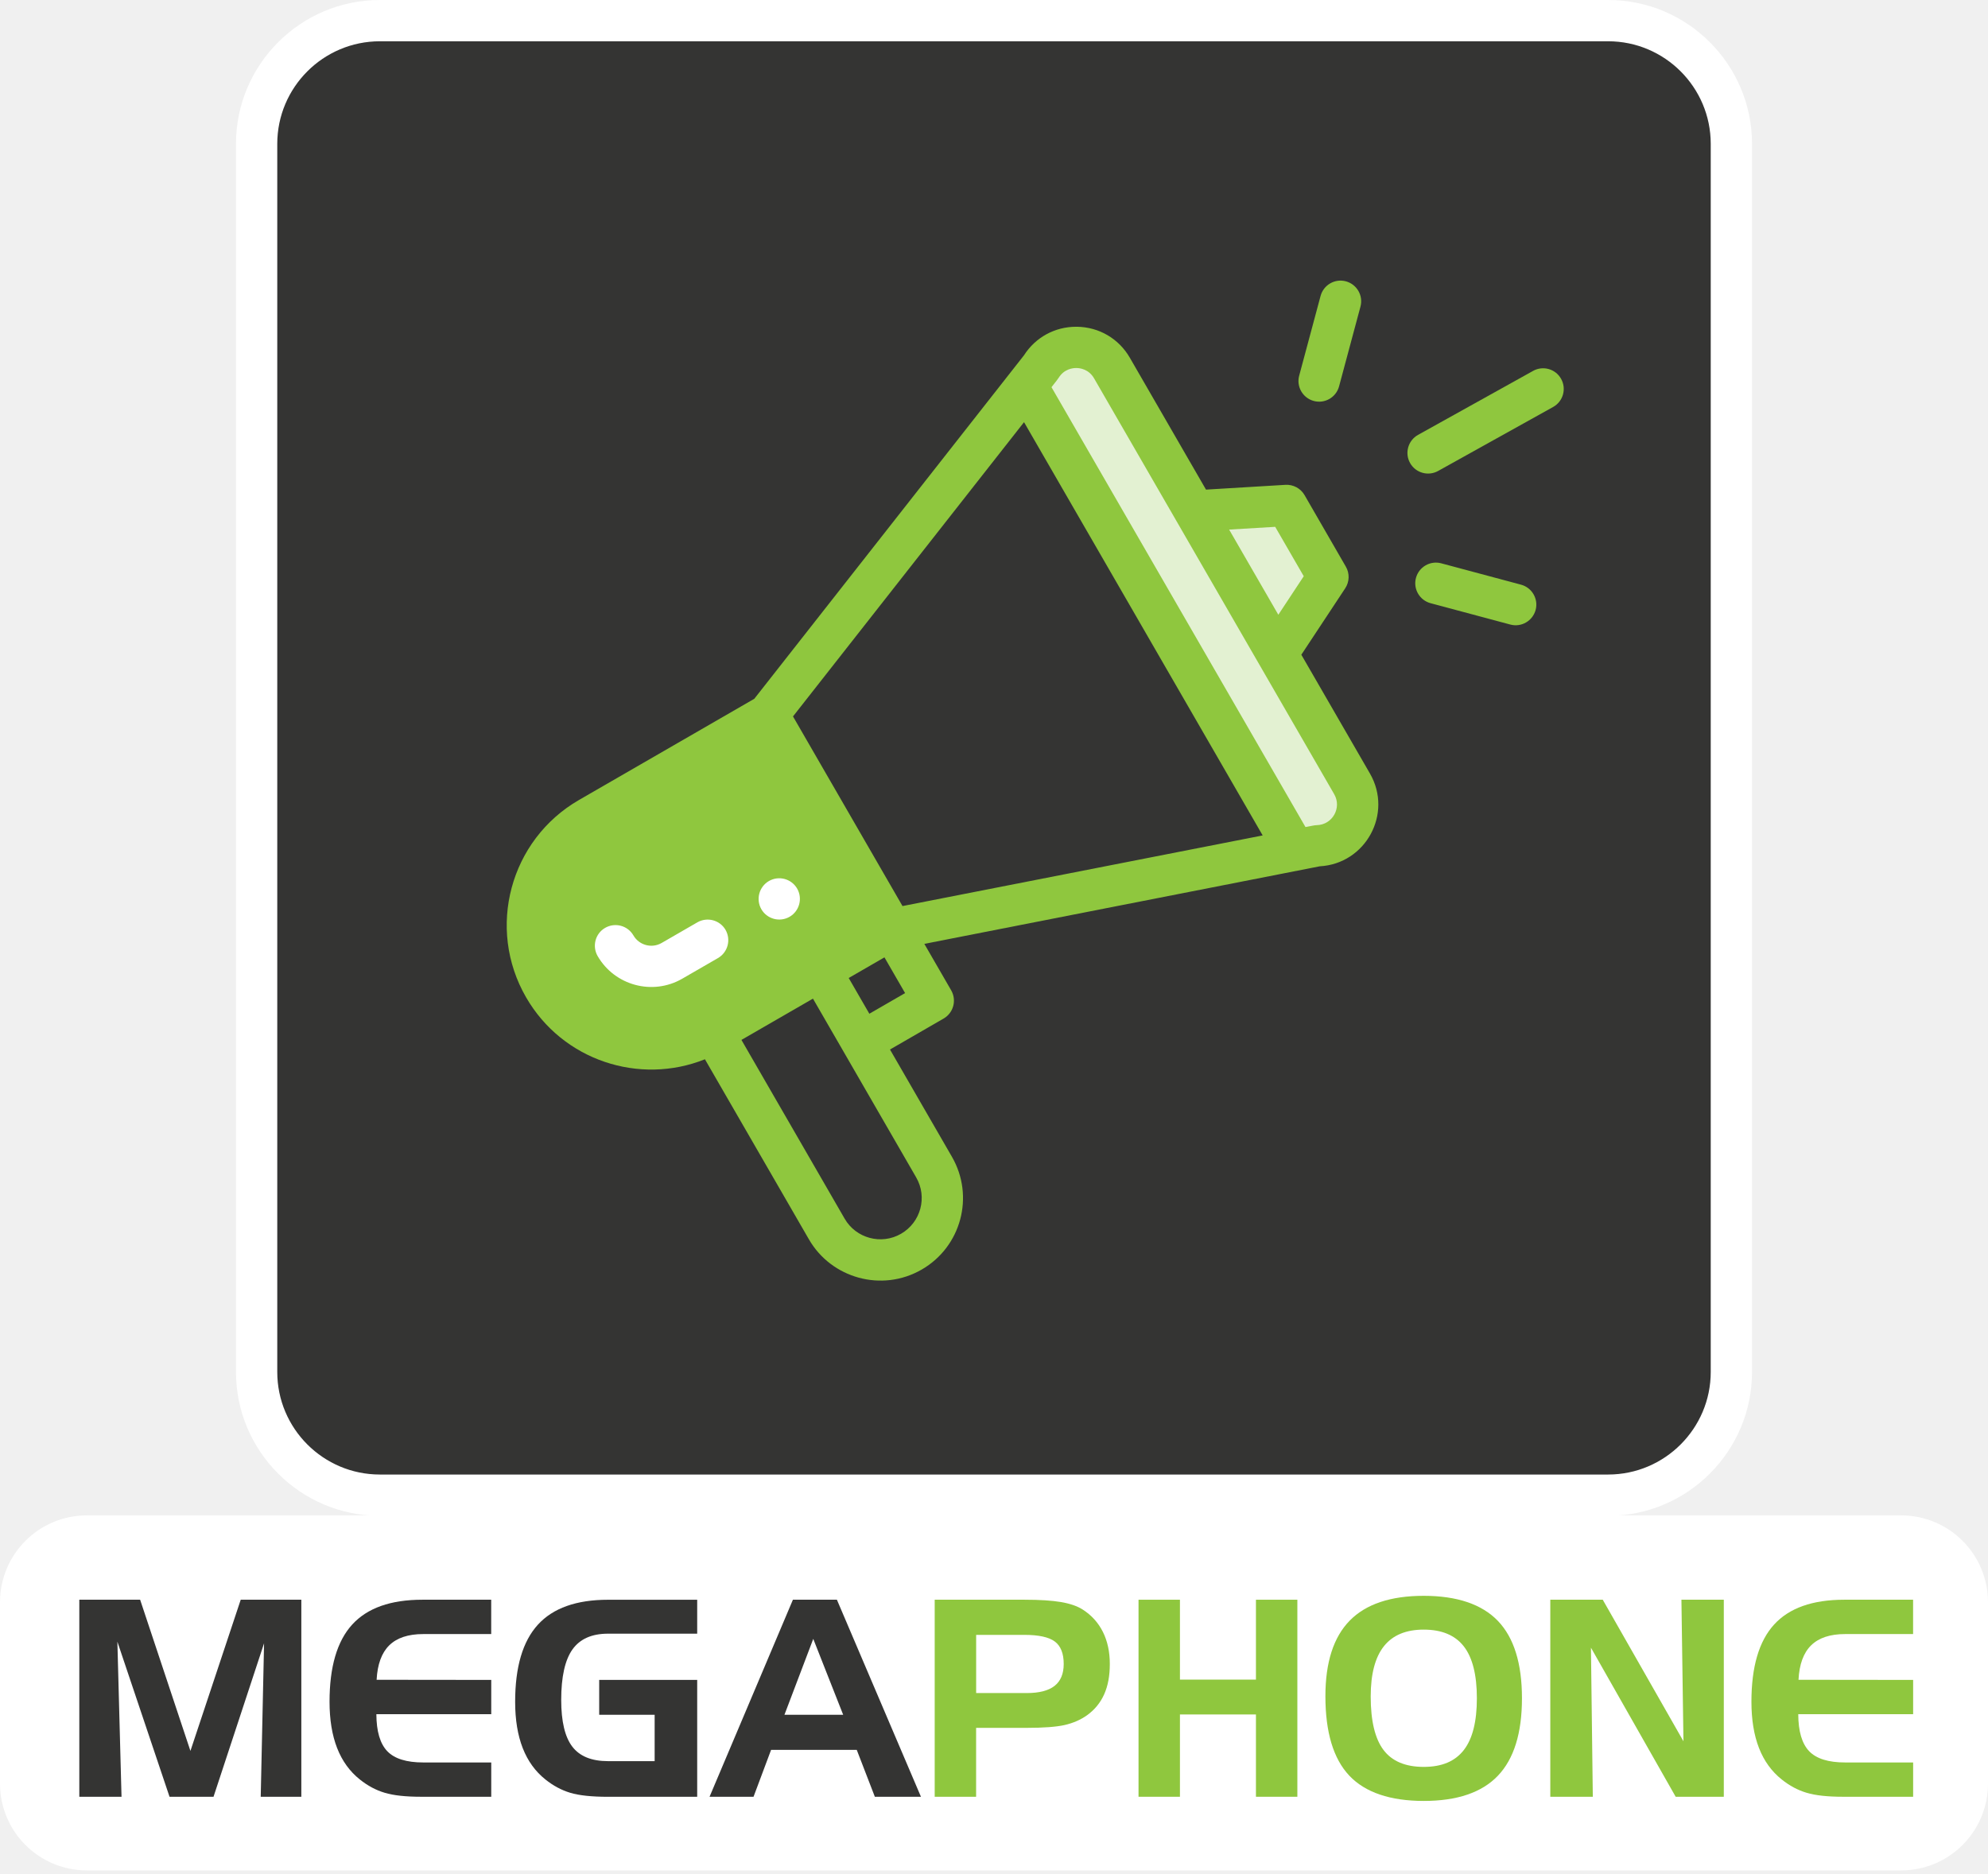
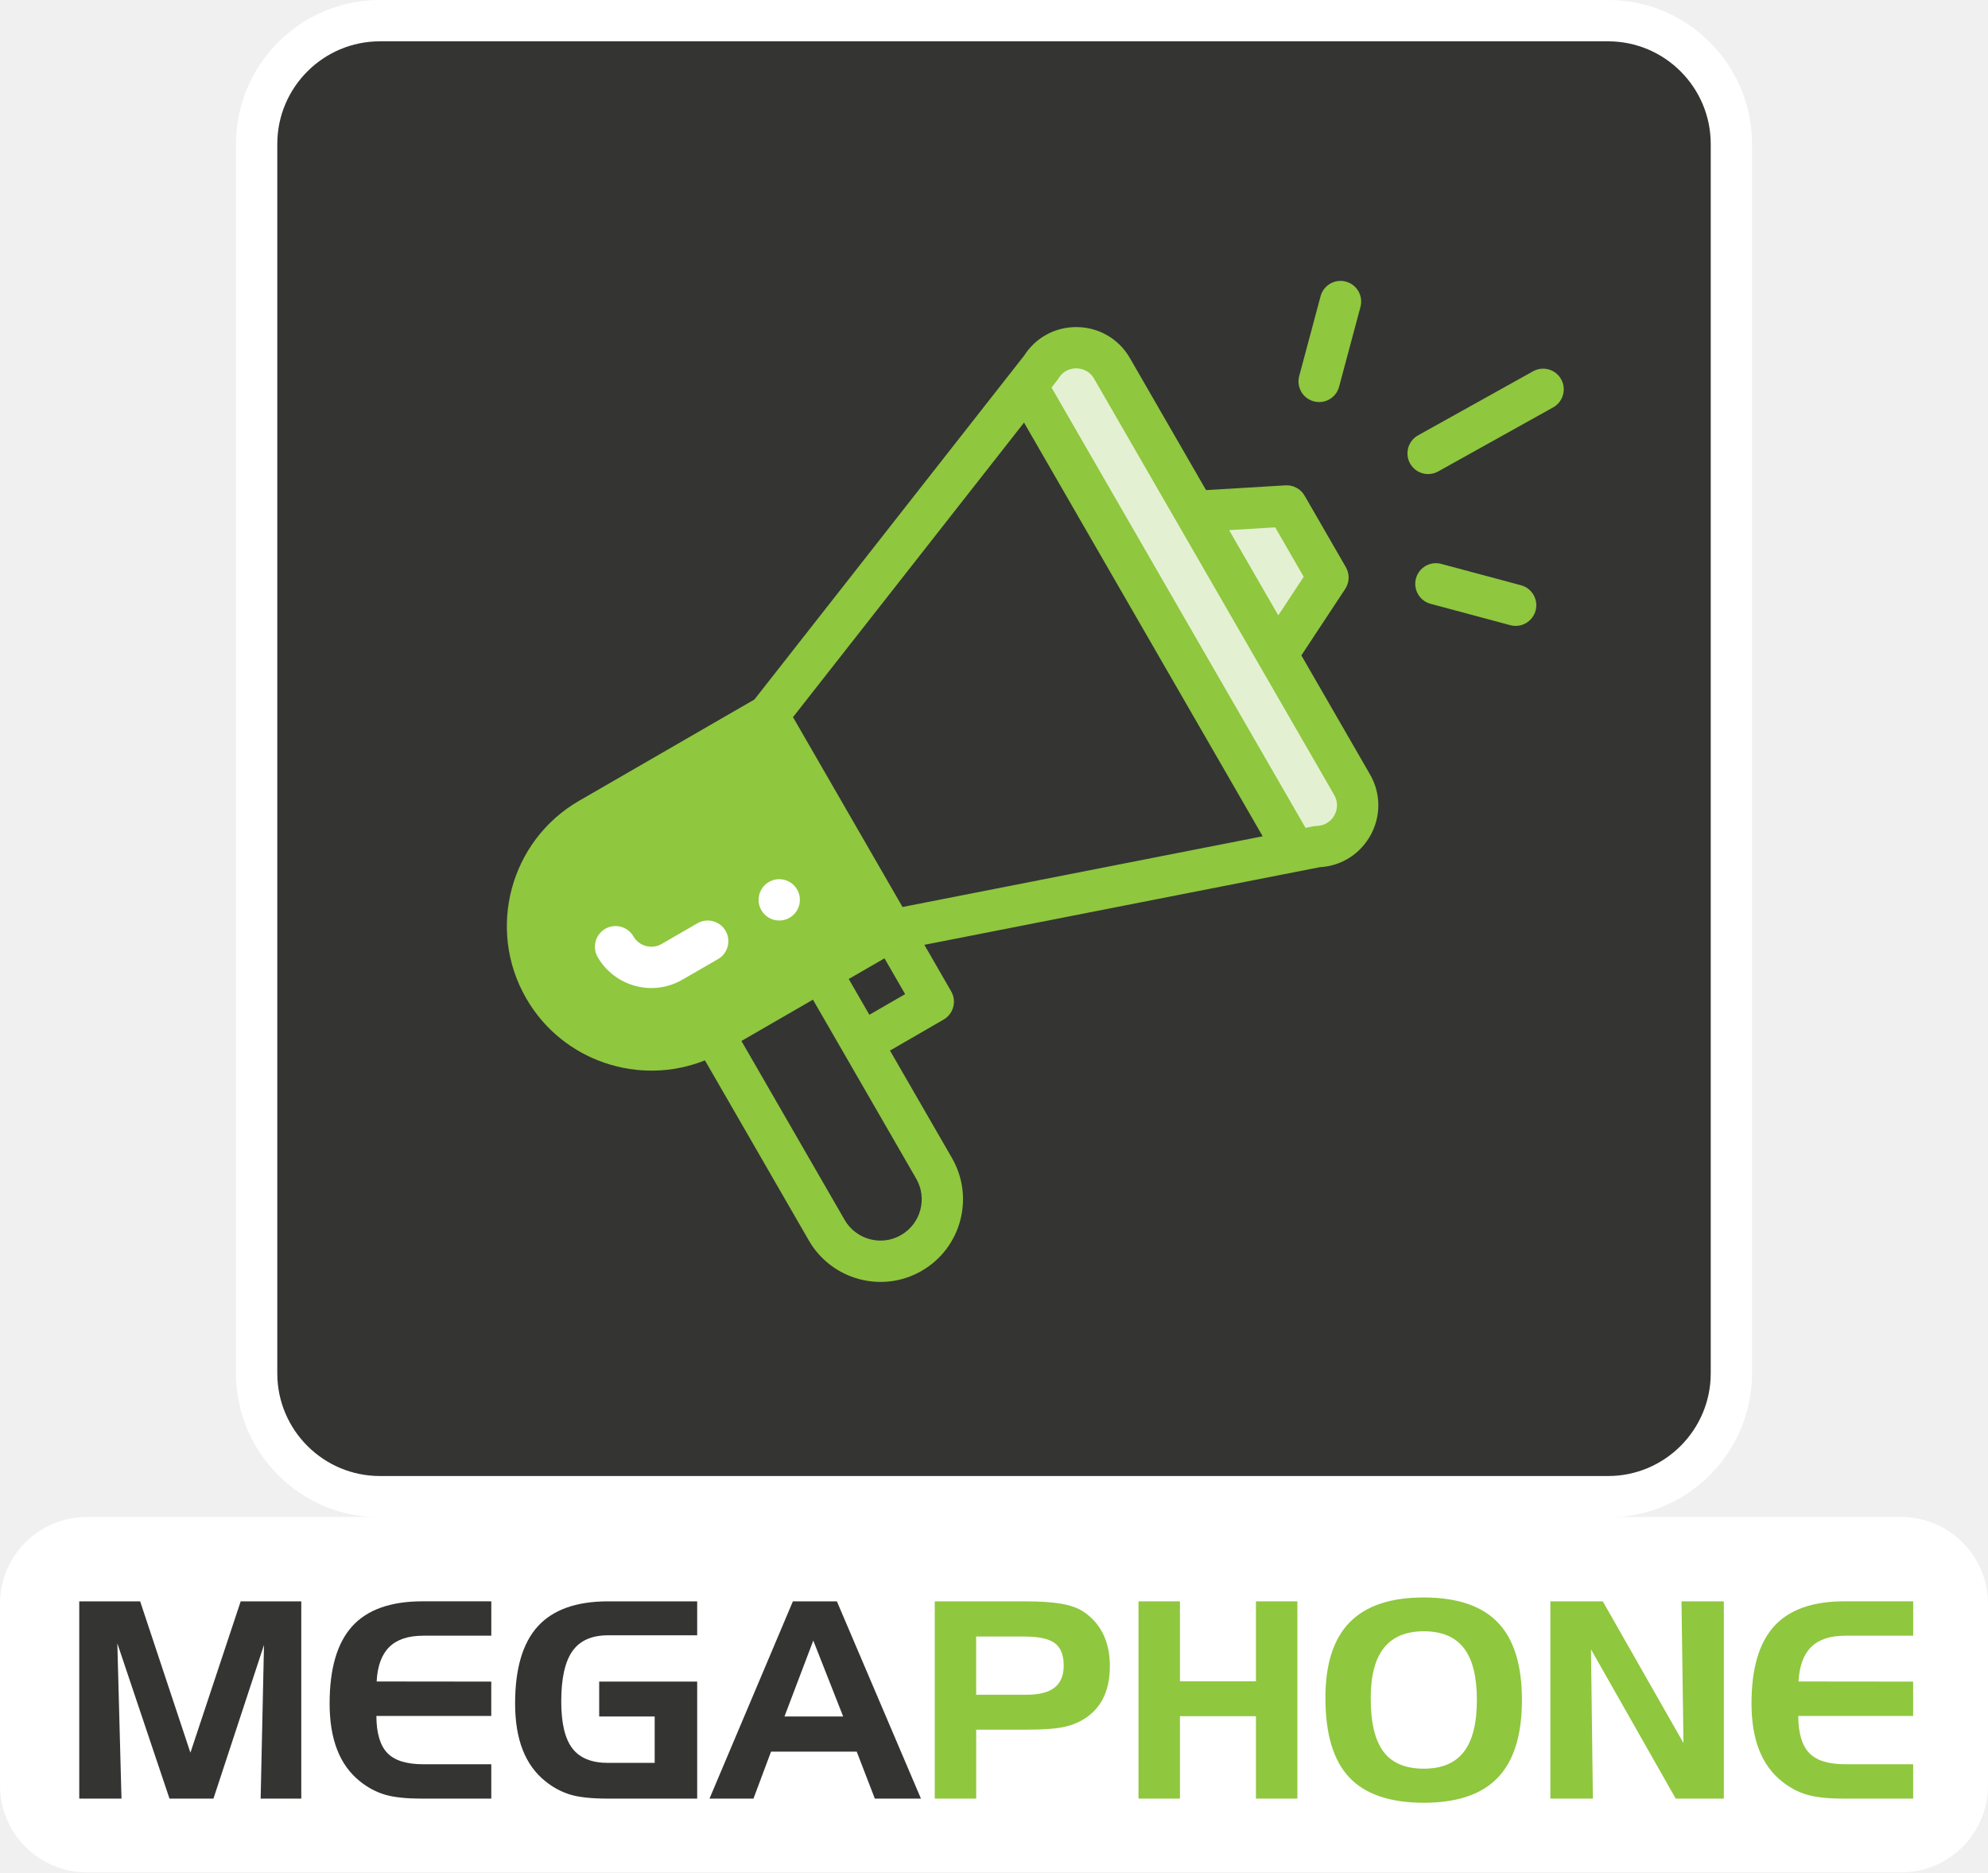
- <svg xmlns="http://www.w3.org/2000/svg" width="470" height="443" viewBox="0 0 470 443" fill="none">
-   <g clip-path="url(#clip0_801_739)">
-     <path d="M449.46 358.32H20.54C9.196 358.32 0 367.516 0 378.86V421.73C0 433.074 9.196 442.27 20.54 442.27H449.46C460.804 442.27 470 433.074 470 421.73V378.86C470 367.516 460.804 358.32 449.46 358.32Z" fill="white" />
-     <path d="M18.74 378.262H33.13L45.02 414.012L56.91 378.262H71.24V424.852H61.64L62.43 388.562L50.48 424.852H40.08L27.75 388.182L28.73 424.852H18.75V378.262H18.74Z" fill="#343433" />
-     <path d="M100.06 386.382C96.51 386.382 93.84 387.272 92.03 389.042C90.23 390.812 89.23 393.532 89.04 397.192L116.14 397.222V405.332H88.98C89 409.392 89.86 412.302 91.56 414.082C93.26 415.852 96.09 416.742 100.06 416.742H116.14V424.852H99.58C95.93 424.852 93.05 424.542 90.96 423.912C88.87 423.292 86.91 422.242 85.07 420.762C82.68 418.862 80.89 416.382 79.7 413.332C78.51 410.282 77.91 406.632 77.91 402.382C77.91 394.142 79.69 388.062 83.26 384.142C86.83 380.222 92.36 378.262 99.86 378.262H116.13V386.372H100.05L100.06 386.382Z" fill="#343433" />
-     <path d="M141.66 405.46V397.22H164.83V424.86H143.75C139.86 424.86 136.88 424.54 134.8 423.91C132.72 423.28 130.77 422.23 128.95 420.77C126.56 418.87 124.77 416.39 123.58 413.34C122.39 410.29 121.79 406.64 121.79 402.39C121.79 394.17 123.58 388.1 127.16 384.17C130.74 380.24 136.27 378.27 143.75 378.27H164.83V386.29H143.75C139.9 386.29 137.1 387.54 135.33 390.03C133.57 392.52 132.68 396.5 132.68 401.95C132.68 407.04 133.56 410.73 135.31 413.01C137.06 415.29 139.87 416.43 143.74 416.43H154.77V405.46H141.65H141.66Z" fill="#343433" />
-     <path d="M187.46 378.262H197.86L217.73 424.852H206.83L202.55 413.762H182.3L178.15 424.852H167.75L187.46 378.262ZM192.27 387.522L185.46 405.462H199.34L192.27 387.522Z" fill="#343433" />
-     <path d="M220.99 378.262H242.26C245.85 378.262 248.71 378.452 250.85 378.812C252.98 379.182 254.69 379.772 255.95 380.572C258.06 381.922 259.66 383.692 260.75 385.882C261.84 388.072 262.38 390.592 262.38 393.442C262.38 396.292 261.94 398.622 261.05 400.622C260.16 402.622 258.81 404.272 256.99 405.582C255.47 406.662 253.72 407.422 251.74 407.882C249.76 408.332 246.74 408.562 242.66 408.562H230.77V424.852H220.98V378.262H220.99ZM242.13 386.572H230.78V400.332H242.73C245.69 400.332 247.89 399.762 249.32 398.632C250.76 397.502 251.48 395.772 251.48 393.452C251.48 390.962 250.78 389.192 249.37 388.142C247.96 387.092 245.55 386.572 242.13 386.572Z" fill="#8FC73E" />
-     <path d="M278.96 378.262V397.152H296.93V378.262H306.72V424.852H296.93V405.392H278.96V424.852H269.17V378.262H278.96Z" fill="#8FC73E" />
-     <path d="M313.35 401.08C313.35 393.07 315.27 387.11 319.1 383.2C322.93 379.29 328.77 377.34 336.6 377.34C344.43 377.34 350.34 379.32 354.13 383.27C357.92 387.22 359.82 393.32 359.82 401.56C359.82 409.8 357.92 415.91 354.13 419.88C350.34 423.85 344.5 425.84 336.6 425.84C328.7 425.84 322.75 423.84 318.99 419.85C315.23 415.86 313.35 409.6 313.35 401.09V401.08ZM336.6 385.33C332.4 385.33 329.26 386.64 327.18 389.26C325.1 391.88 324.06 395.84 324.06 401.15C324.06 406.9 325.07 411.11 327.08 413.78C329.09 416.45 332.27 417.79 336.59 417.79C340.91 417.79 344.01 416.46 346.07 413.81C348.13 411.16 349.16 407.08 349.16 401.56C349.16 396.04 348.13 391.94 346.07 389.29C344.01 386.65 340.85 385.33 336.59 385.33H336.6Z" fill="#8FC73E" />
-     <path d="M366.53 378.262H378.92L398 411.732L397.52 378.262H407.54V424.852H396.16L376.13 389.602L376.57 424.852H366.52V378.262H366.53Z" fill="#8FC73E" />
-     <path d="M436.22 386.382C432.67 386.382 430 387.272 428.19 389.042C426.38 390.812 425.39 393.532 425.2 397.192L452.3 397.222V405.332H425.14C425.16 409.392 426.02 412.302 427.72 414.082C429.42 415.852 432.25 416.742 436.22 416.742H452.3V424.852H435.74C432.09 424.852 429.21 424.542 427.12 423.912C425.03 423.292 423.07 422.242 421.23 420.762C418.84 418.862 417.05 416.382 415.86 413.332C414.67 410.282 414.07 406.632 414.07 402.382C414.07 394.142 415.85 388.062 419.42 384.142C422.99 380.222 428.52 378.262 436.02 378.262H452.29V386.372H436.21L436.22 386.382Z" fill="#8FC73E" />
-     <path d="M380.19 4.879H89.81C73.716 4.879 60.67 17.925 60.67 34.019V324.399C60.67 340.492 73.716 353.539 89.81 353.539H380.19C396.284 353.539 409.33 340.492 409.33 324.399V34.019C409.33 17.925 396.284 4.879 380.19 4.879Z" fill="#343433" />
-     <path d="M380.19 358.42H89.81C71.05 358.42 55.79 343.16 55.79 324.4V34.02C55.79 15.26 71.05 0 89.81 0H380.19C398.95 0 414.21 15.26 414.21 34.02V324.4C414.21 343.16 398.95 358.42 380.19 358.42ZM89.81 9.76C76.43 9.76 65.55 20.64 65.55 34.02V324.4C65.55 337.78 76.43 348.66 89.81 348.66H380.19C393.57 348.66 404.45 337.78 404.45 324.4V34.02C404.45 20.64 393.57 9.76 380.19 9.76H89.81Z" fill="white" />
-     <path d="M181.61 168.98L210.89 219.7C197.6 227.38 182.15 236.29 168.62 244.1C154.61 252.19 136.71 247.39 128.62 233.38C120.58 219.47 125.24 201.51 139.34 193.38L181.61 168.98Z" fill="#8FC73E" />
-     <path d="M319.66 185.339C323.36 191.749 318.85 199.789 311.44 199.979L305.95 201.059L305.83 200.439L243 91.619L242.59 91.299L246.1 86.819C249.96 80.499 259.18 80.599 262.88 87.019C360.39 255.899 237.37 42.839 319.65 185.349L319.66 185.339Z" fill="#E3F1D2" />
-     <path d="M304.2 119.512L313.96 136.422L301.93 154.632L282.41 120.822L304.2 119.512Z" fill="#E3F1D2" />
-     <path d="M186.67 216.781C189 215.431 189.8 212.451 188.46 210.111C187.11 207.781 184.13 206.981 181.79 208.321C179.46 209.671 178.66 212.661 180 214.991C181.35 217.321 184.33 218.121 186.67 216.781Z" fill="white" />
-     <path d="M166.66 250.472L191.24 293.042C196.54 302.242 208.47 305.642 217.91 300.192C227.25 294.792 230.45 282.872 225.05 273.522L210.41 248.162L223.09 240.842C225.42 239.492 226.22 236.512 224.88 234.172L218.53 223.182C219.29 223.032 224.26 222.062 312.01 204.842C322.86 204.252 329.36 192.392 323.88 182.902L307.66 154.812L318.03 139.112C319.05 137.572 319.11 135.582 318.18 133.982L308.42 117.072C307.5 115.472 305.74 114.532 303.9 114.642L285.12 115.772L267.11 84.582C264.5 80.062 259.83 77.332 254.61 77.262C254.55 77.262 254.49 77.262 254.42 77.262C249.38 77.262 244.8 79.772 242.09 84.012L178.33 165.232L136.88 189.162C120.58 198.572 114.93 219.482 124.38 235.832C133.01 250.782 151.2 256.662 166.65 250.472H166.66ZM216.6 278.402C219.3 283.062 217.7 289.032 213.02 291.732C208.33 294.442 202.35 292.782 199.69 288.162L175.29 245.892L192.2 236.132C220.44 285.052 216.15 277.622 216.6 278.402ZM205.53 239.702L200.65 231.252L209.1 226.372L213.98 234.822L205.53 239.702ZM301.48 124.572L308.23 136.252L302.22 145.362L290.59 125.222L301.49 124.572H301.48ZM250.27 89.362C251.58 87.222 253.66 87.002 254.5 87.022C255.33 87.022 257.41 87.292 258.66 89.462L315.43 187.792C317.28 190.992 315.03 195.022 311.32 195.112C310.65 195.132 310.35 195.252 308.64 195.562L248.59 91.552C249.85 89.932 250.01 89.772 250.26 89.362H250.27ZM242.1 99.822L298.52 197.542L213.37 214.242L187.48 169.402L242.1 99.822ZM132.85 230.952C130.71 227.242 129.57 223.032 129.57 218.772C129.57 210.072 134.25 201.962 141.78 197.612L179.82 175.652L204.22 217.922L166.18 239.882C154.53 246.612 139.57 242.602 132.85 230.952Z" fill="#8FC73E" />
-     <path d="M171.54 219.881C170.19 217.551 167.21 216.751 164.87 218.091L156.42 222.971C154.09 224.321 151.1 223.511 149.75 221.181C148.4 218.851 145.42 218.051 143.08 219.391C140.74 220.731 139.95 223.721 141.29 226.061C145.31 233.021 154.27 235.471 161.29 231.421L169.74 226.541C172.07 225.191 172.87 222.211 171.53 219.871L171.54 219.881Z" fill="white" />
-     <path d="M362.45 87.7L335.25 102.83C332.9 104.14 332.05 107.11 333.36 109.47C334.67 111.82 337.64 112.67 340 111.36L367.19 96.23C369.55 94.92 370.39 91.95 369.08 89.59C367.77 87.23 364.8 86.39 362.44 87.7H362.45Z" fill="#8FC73E" />
-     <path d="M359.6 138.249L340.74 133.199C338.14 132.499 335.46 134.049 334.76 136.649C334.06 139.249 335.61 141.929 338.21 142.629L357.07 147.679C359.69 148.379 362.35 146.809 363.05 144.229C363.75 141.629 362.2 138.949 359.6 138.249Z" fill="#8FC73E" />
-     <path d="M312.21 69.97L307.15 88.83C306.45 91.43 308 94.11 310.6 94.81C313.2 95.51 315.88 93.97 316.58 91.36L321.64 72.5C322.34 69.9 320.79 67.22 318.19 66.52C315.59 65.82 312.91 67.37 312.21 69.97Z" fill="#8FC73E" />
+ <svg xmlns="http://www.w3.org/2000/svg" width="600" height="565" viewBox="0 0 600 565" fill="none">
+   <g clip-path="url(#clip0_801_697)">
+     <path d="M573.782 457.758H26.218C11.738 457.758 0 469.504 0 483.995V538.762C0 553.253 11.738 564.999 26.218 564.999H573.782C588.262 564.999 600 553.253 600 538.762V483.995C600 469.504 588.262 457.758 573.782 457.758Z" fill="white" />
+     <path d="M23.931 483.227H42.299L57.47 528.898L72.642 483.227H90.928V542.746H78.667L79.676 496.382L64.424 542.746H51.153L35.414 495.896L36.667 542.746H23.919V483.227H23.931Z" fill="#343433" />
+     <path d="M127.738 493.596C123.209 493.596 119.794 494.731 117.495 497C115.19 499.27 113.919 502.737 113.676 507.406L148.268 507.444V517.806H113.595C113.62 522.988 114.717 526.716 116.891 528.979C119.059 531.249 122.679 532.384 127.745 532.384H148.274V542.746H127.14C122.474 542.746 118.81 542.347 116.143 541.549C113.477 540.751 110.966 539.411 108.623 537.521C105.576 535.09 103.29 531.929 101.77 528.026C100.243 524.122 99.483 519.465 99.483 514.034C99.483 503.51 101.763 495.741 106.318 490.728C110.872 485.721 117.938 483.215 127.508 483.215H148.28V493.577H127.751L127.738 493.596Z" fill="#343433" />
+     <path d="M180.841 517.968V507.443H210.418V542.752H183.508C178.542 542.752 174.735 542.346 172.075 541.536C169.415 540.725 166.929 539.391 164.611 537.527C161.564 535.095 159.277 531.934 157.751 528.031C156.224 524.128 155.464 519.47 155.464 514.04C155.464 503.54 157.751 495.778 162.324 490.758C166.897 485.739 173.957 483.227 183.508 483.227H210.418V493.471H183.508C178.598 493.471 175.016 495.061 172.767 498.247C170.511 501.433 169.39 506.508 169.39 513.472C169.39 519.975 170.511 524.689 172.748 527.601C174.985 530.519 178.573 531.972 183.508 531.972H197.589V517.962H180.835L180.841 517.968Z" fill="#343433" />
+     <path d="M239.309 483.227H252.58L277.95 542.746H264.031L258.567 528.573H232.71L227.408 542.746H214.137L239.302 483.227H239.309ZM245.458 495.054L236.76 517.974H254.48L245.458 495.054Z" fill="#343433" />
+     <path d="M282.118 483.227H309.271C313.856 483.227 317.514 483.463 320.237 483.937C322.959 484.411 325.134 485.159 326.754 486.188C329.452 487.915 331.495 490.179 332.885 492.972C334.274 495.765 334.966 498.982 334.966 502.63C334.966 506.277 334.399 509.251 333.265 511.801C332.131 514.351 330.405 516.465 328.087 518.136C326.143 519.514 323.913 520.493 321.389 521.073C318.866 521.653 315.003 521.946 309.794 521.946H294.623V542.758H282.118V483.239V483.227ZM309.103 493.838H294.617V511.409H309.869C313.645 511.409 316.448 510.685 318.286 509.245C320.118 507.805 321.04 505.598 321.04 502.624C321.04 499.437 320.143 497.18 318.349 495.84C316.554 494.506 313.47 493.838 309.103 493.838Z" fill="#8FC73E" />
+     <path d="M356.118 483.227V507.362H379.059V483.227H391.564V542.746H379.059V517.88H356.118V542.746H343.614V483.227H356.118Z" fill="#8FC73E" />
+     <path d="M400.019 512.382C400.019 502.15 402.467 494.537 407.358 489.543C412.249 484.549 419.695 482.055 429.701 482.055C439.707 482.055 447.24 484.58 452.081 489.624C456.922 494.674 459.339 502.462 459.339 512.986C459.339 523.511 456.922 531.317 452.081 536.392C447.24 541.468 439.782 544.005 429.701 544.005C419.62 544.005 412.019 541.455 407.221 536.349C402.424 531.249 400.025 523.255 400.025 512.375L400.019 512.382ZM429.701 492.261C424.343 492.261 420.33 493.939 417.676 497.28C415.022 500.629 413.695 505.691 413.695 512.463C413.695 519.807 414.978 525.182 417.551 528.599C420.124 532.015 424.174 533.718 429.695 533.718C435.215 533.718 439.171 532.022 441.8 528.636C444.424 525.25 445.738 520.032 445.738 512.986C445.738 505.941 444.424 500.691 441.8 497.318C439.171 493.945 435.14 492.255 429.695 492.255L429.701 492.261Z" fill="#8FC73E" />
+     <path d="M467.919 483.227H483.738L508.093 525.986L507.489 483.227H520.274V542.746H505.751L480.181 497.723L480.748 542.746H467.919V483.227Z" fill="#8FC73E" />
+     <path d="M556.878 493.596C552.349 493.596 548.935 494.731 546.635 497C544.336 499.27 543.059 502.737 542.816 507.406L577.408 507.444V517.806H542.735C542.76 522.988 543.857 526.716 546.031 528.979C548.199 531.249 551.819 532.384 556.885 532.384H577.414V542.746H556.28C551.614 542.746 547.95 542.347 545.283 541.549C542.617 540.751 540.106 539.411 537.763 537.521C534.716 535.09 532.43 531.929 530.91 528.026C529.383 524.122 528.623 519.465 528.623 514.034C528.623 503.51 530.903 495.741 535.458 490.728C540.012 485.721 547.078 483.215 556.648 483.215H577.421V493.577H556.891L556.878 493.596Z" fill="#8FC73E" />
+     <path d="M485.346 6.234H114.648C94.105 6.234 77.452 22.9 77.452 43.457V414.419C77.452 434.976 94.105 451.642 114.648 451.642H485.346C505.889 451.642 522.542 434.976 522.542 414.419V43.457C522.542 22.9 505.889 6.234 485.346 6.234Z" fill="#343433" />
+     <path d="M485.346 457.877H114.654C90.71 457.877 71.228 438.38 71.228 414.419V43.458C71.221 19.497 90.704 0 114.654 0H485.352C509.296 0 528.779 19.497 528.779 43.458V414.419C528.779 438.38 509.296 457.877 485.352 457.877H485.346ZM114.654 12.47C97.576 12.47 83.689 26.374 83.689 43.458V414.419C83.689 431.509 97.583 445.407 114.654 445.407H485.352C502.43 445.407 516.318 431.503 516.318 414.419V43.458C516.318 26.368 502.424 12.47 485.352 12.47H114.654Z" fill="white" />
+     <path d="M231.844 215.875L269.228 280.669C252.256 290.476 232.536 301.868 215.271 311.844C197.39 322.175 174.53 316.046 164.206 298.152C153.944 280.382 159.894 257.444 177.888 247.05L231.844 215.875Z" fill="#8FC73E" />
+     <path d="M408.075 236.781C412.804 244.973 407.041 255.249 397.589 255.479L390.58 256.857L390.424 256.065L310.218 117.044L309.695 116.633L314.181 110.915C319.109 102.835 330.879 102.972 335.608 111.171C460.087 326.919 303.047 54.726 408.075 236.781Z" fill="#E3F1D2" />
+     <path d="M388.337 152.684L400.798 174.281L385.446 197.55L360.523 154.355L388.337 152.684Z" fill="#E3F1D2" />
+     <path d="M238.299 276.943C241.277 275.222 242.299 271.407 240.579 268.426C238.86 265.446 235.047 264.423 232.069 266.144C229.09 267.865 228.069 271.681 229.788 274.661C231.508 277.641 235.321 278.664 238.299 276.943Z" fill="white" />
+     <path d="M212.76 319.978L244.137 374.366C250.909 386.112 266.137 390.464 278.181 383.494C290.1 376.604 294.193 361.36 287.302 349.426L268.61 317.023L284.797 307.67C287.776 305.943 288.797 302.134 287.078 299.153L278.978 285.112C279.944 284.925 286.299 283.678 398.318 261.687C412.168 260.933 420.461 245.776 413.47 233.661L392.766 197.773L406 177.715C407.302 175.745 407.377 173.207 406.199 171.162L393.738 149.564C392.561 147.519 390.318 146.322 387.969 146.459L364 147.899L341.015 108.052C337.688 102.278 331.719 98.787 325.059 98.699C324.978 98.699 324.903 98.699 324.822 98.699C318.386 98.699 312.548 101.904 309.084 107.322L227.695 211.078L174.779 241.648C153.969 253.669 146.76 280.386 158.816 301.267C169.832 320.358 193.053 327.872 212.772 319.972L212.76 319.978ZM276.517 355.661C279.956 361.615 277.919 369.241 271.95 372.695C265.962 376.161 258.33 374.029 254.928 368.131L223.776 314.13L245.358 301.66C281.414 364.159 275.931 354.663 276.511 355.667L276.517 355.661ZM262.386 306.224L256.156 295.425L266.947 289.19L273.177 299.989L262.386 306.224ZM384.866 159.135L393.476 174.061L385.8 185.696L370.959 159.97L384.866 159.135ZM319.495 114.156C321.165 111.419 323.819 111.138 324.897 111.163C325.962 111.175 328.61 111.506 330.212 114.28L402.679 239.89C405.04 243.98 402.168 249.118 397.439 249.236C396.592 249.255 396.199 249.411 394.025 249.816L317.364 116.943C318.972 114.873 319.177 114.673 319.501 114.149L319.495 114.156ZM309.065 127.523L381.09 252.36L272.392 273.696L239.339 216.409L309.065 127.523ZM169.595 295.038C166.86 290.3 165.414 284.925 165.414 279.482C165.414 268.359 171.389 258.003 180.997 252.453L229.557 224.396L260.71 278.391L212.149 306.448C197.271 315.04 178.181 309.921 169.595 295.038Z" fill="#8FC73E" />
+     <path d="M218.991 280.899C217.271 277.919 213.458 276.896 210.48 278.617L199.688 284.852C196.717 286.573 192.897 285.544 191.178 282.57C189.458 279.59 185.645 278.567 182.667 280.288C179.688 282.009 178.667 285.825 180.386 288.805C185.514 297.696 196.953 300.832 205.919 295.651L216.71 289.416C219.688 287.695 220.71 283.879 218.991 280.899Z" fill="white" />
+     <path d="M462.704 112.036L427.987 131.371C424.984 133.048 423.9 136.845 425.57 139.85C427.24 142.856 431.034 143.947 434.044 142.27L468.76 122.935C471.769 121.258 472.847 117.461 471.177 114.455C469.508 111.444 465.713 110.365 462.704 112.036Z" fill="#8FC73E" />
+     <path d="M459.059 176.613L434.984 170.16C431.657 169.268 428.243 171.238 427.352 174.568C426.461 177.897 428.436 181.314 431.757 182.206L455.832 188.659C459.178 189.557 462.573 187.555 463.464 184.251C464.355 180.921 462.38 177.504 459.059 176.613Z" fill="#8FC73E" />
+     <path d="M398.567 89.384L392.112 113.476C391.221 116.806 393.19 120.222 396.517 121.114C399.838 122.006 403.259 120.035 404.15 116.706L410.604 92.614C411.495 89.284 409.527 85.868 406.199 84.976C402.879 84.085 399.458 86.055 398.567 89.384Z" fill="#8FC73E" />
  </g>
  <defs>
-     <clipPath id="clip0_801_739">
-       <rect width="470" height="442.27" fill="white" />
+     <clipPath id="clip0_801_697">
+       <rect width="600" height="565" fill="white" />
    </clipPath>
  </defs>
</svg>
